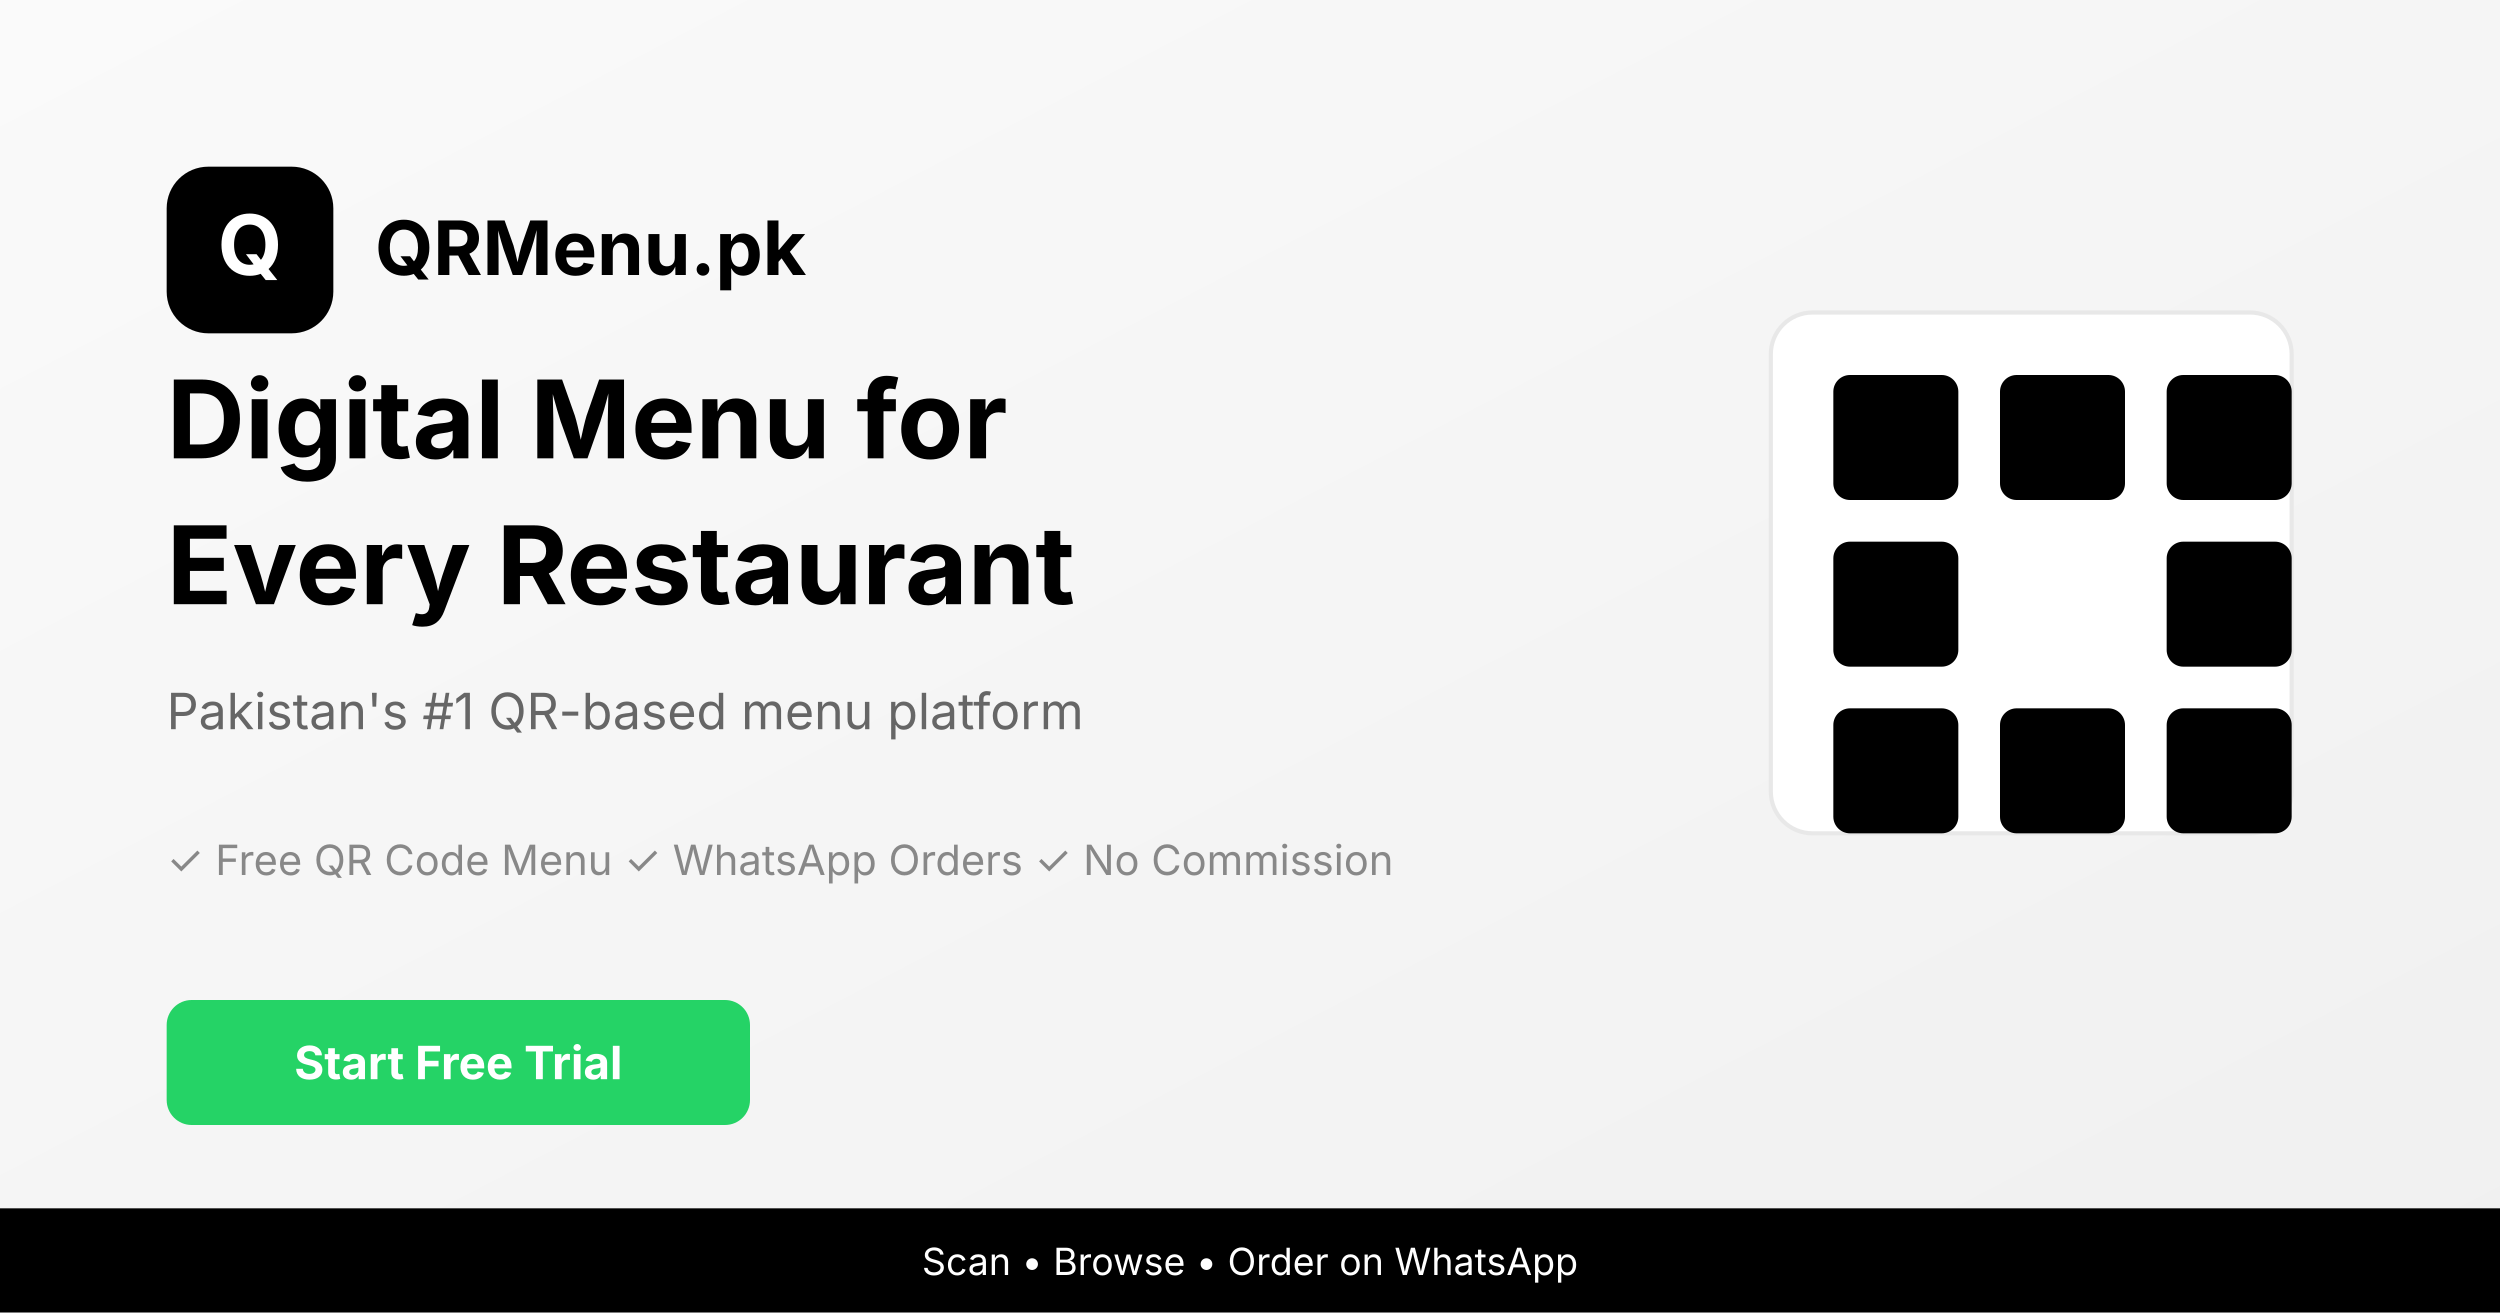
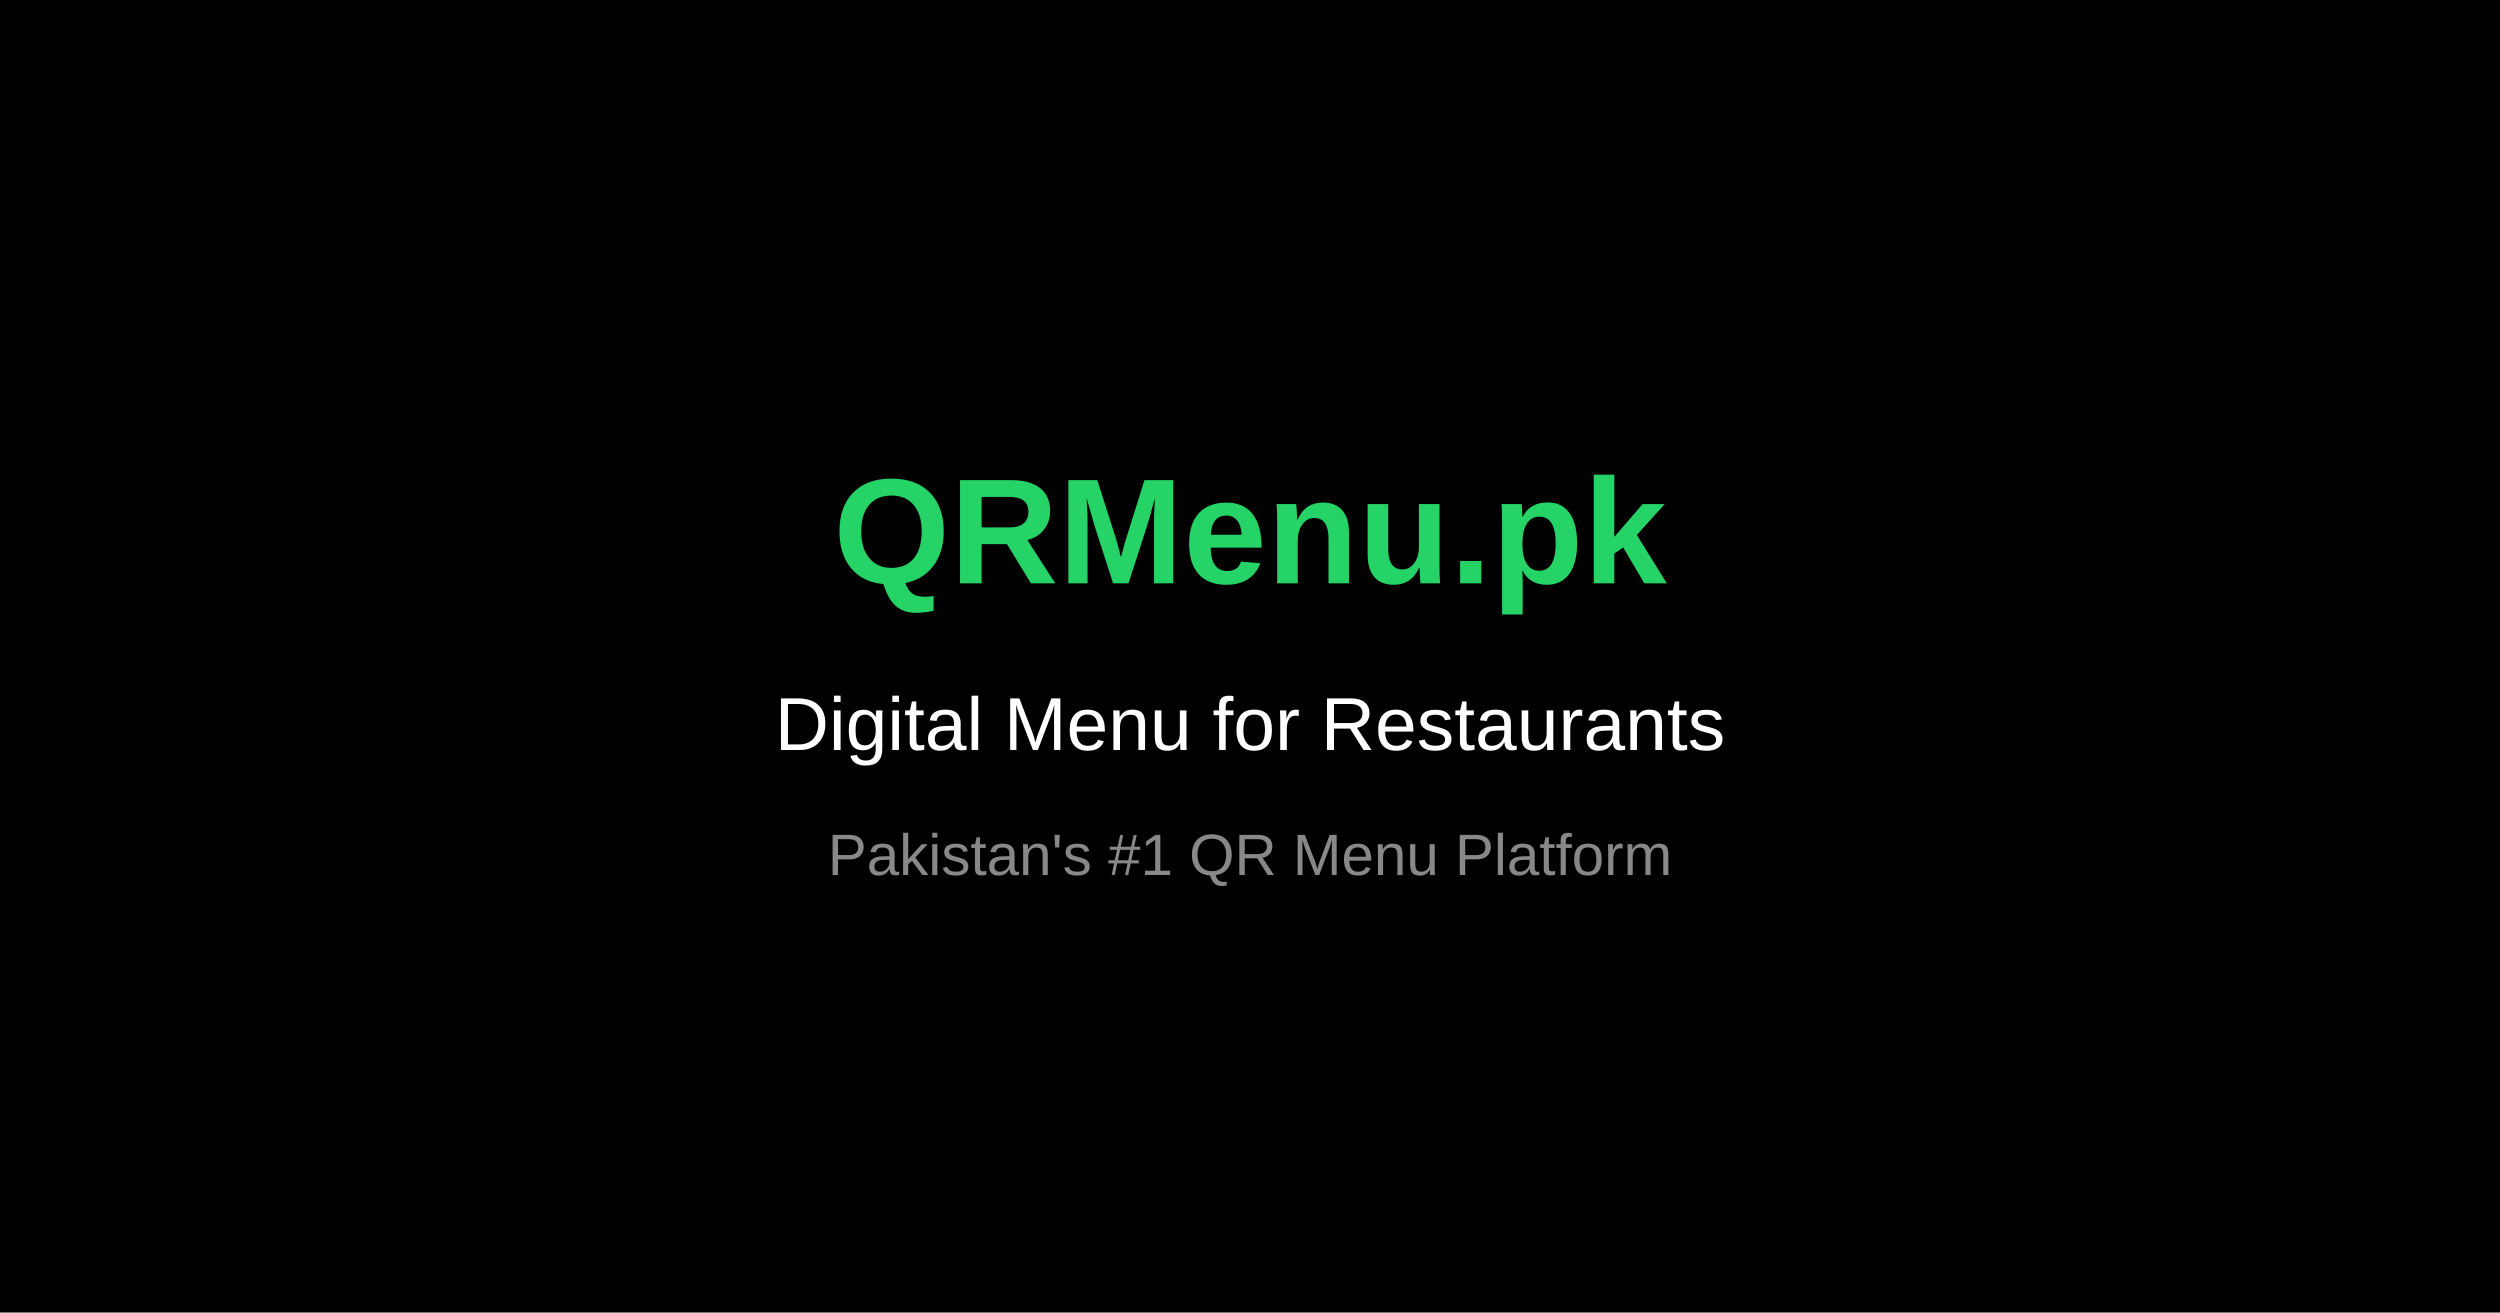
- <svg xmlns="http://www.w3.org/2000/svg" width="1200" height="630" viewBox="0 0 1200 630">
-   <rect width="1200" height="630" fill="#FFFFFF" />
-   <rect width="1200" height="630" fill="url(#gradient)" />
-   <defs>
-     <linearGradient id="gradient" x1="0%" y1="0%" x2="100%" y2="100%">
-       <stop offset="0%" style="stop-color:#FAFAFA;stop-opacity:1" />
-       <stop offset="100%" style="stop-color:#F0F0F0;stop-opacity:1" />
-     </linearGradient>
-   </defs>
-   <rect x="80" y="80" width="80" height="80" rx="20" fill="#000000" />
-   <text x="120" y="132" font-family="system-ui, -apple-system, sans-serif" font-size="40" font-weight="bold" fill="#FFFFFF" text-anchor="middle">Q</text>
-   <text x="180" y="132" font-family="system-ui, -apple-system, sans-serif" font-size="36" font-weight="bold" fill="#000000">QRMenu.pk</text>
-   <text x="80" y="220" font-family="system-ui, -apple-system, sans-serif" font-size="52" font-weight="bold" fill="#000000">Digital Menu for</text>
-   <text x="80" y="290" font-family="system-ui, -apple-system, sans-serif" font-size="52" font-weight="bold" fill="#000000">Every Restaurant</text>
-   <text x="80" y="350" font-family="system-ui, -apple-system, sans-serif" font-size="24" fill="#666666">Pakistan's #1 QR-based menu platform</text>
-   <text x="80" y="420" font-family="system-ui, -apple-system, sans-serif" font-size="20" fill="#888888">✓ Free QR Code Menu  ✓ WhatsApp Orders  ✓ No Commission</text>
-   <rect x="80" y="480" width="280" height="60" rx="12" fill="#25D366" />
-   <text x="220" y="518" font-family="system-ui, -apple-system, sans-serif" font-size="22" font-weight="bold" fill="#FFFFFF" text-anchor="middle">Start Free Trial</text>
-   <rect x="850" y="150" width="250" height="250" rx="20" fill="#FFFFFF" stroke="#E8E8E8" stroke-width="2" />
-   <rect x="880" y="180" width="60" height="60" rx="8" fill="#000000" />
-   <rect x="880" y="260" width="60" height="60" rx="8" fill="#000000" />
-   <rect x="880" y="340" width="60" height="60" rx="8" fill="#000000" />
-   <rect x="960" y="180" width="60" height="60" rx="8" fill="#000000" />
-   <rect x="960" y="340" width="60" height="60" rx="8" fill="#000000" />
-   <rect x="1040" y="180" width="60" height="60" rx="8" fill="#000000" />
-   <rect x="1040" y="260" width="60" height="60" rx="8" fill="#000000" />
-   <rect x="1040" y="340" width="60" height="60" rx="8" fill="#000000" />
-   <rect x="0" y="580" width="1200" height="50" fill="#000000" />
-   <text x="600" y="612" font-family="system-ui, -apple-system, sans-serif" font-size="18" fill="#FFFFFF" text-anchor="middle">Scan • Browse • Order on WhatsApp</text>
+ <svg xmlns="http://www.w3.org/2000/svg" width="1200" height="630">
+   <rect width="1200" height="630" fill="#000" />
+   <text x="600" y="280" text-anchor="middle" fill="#25D366" font-family="Arial" font-size="72" font-weight="bold">QRMenu.pk</text>
+   <text x="600" y="360" text-anchor="middle" fill="#fff" font-family="Arial" font-size="36">Digital Menu for Restaurants</text>
+   <text x="600" y="420" text-anchor="middle" fill="#888" font-family="Arial" font-size="28">Pakistan's #1 QR Menu Platform</text>
</svg>
